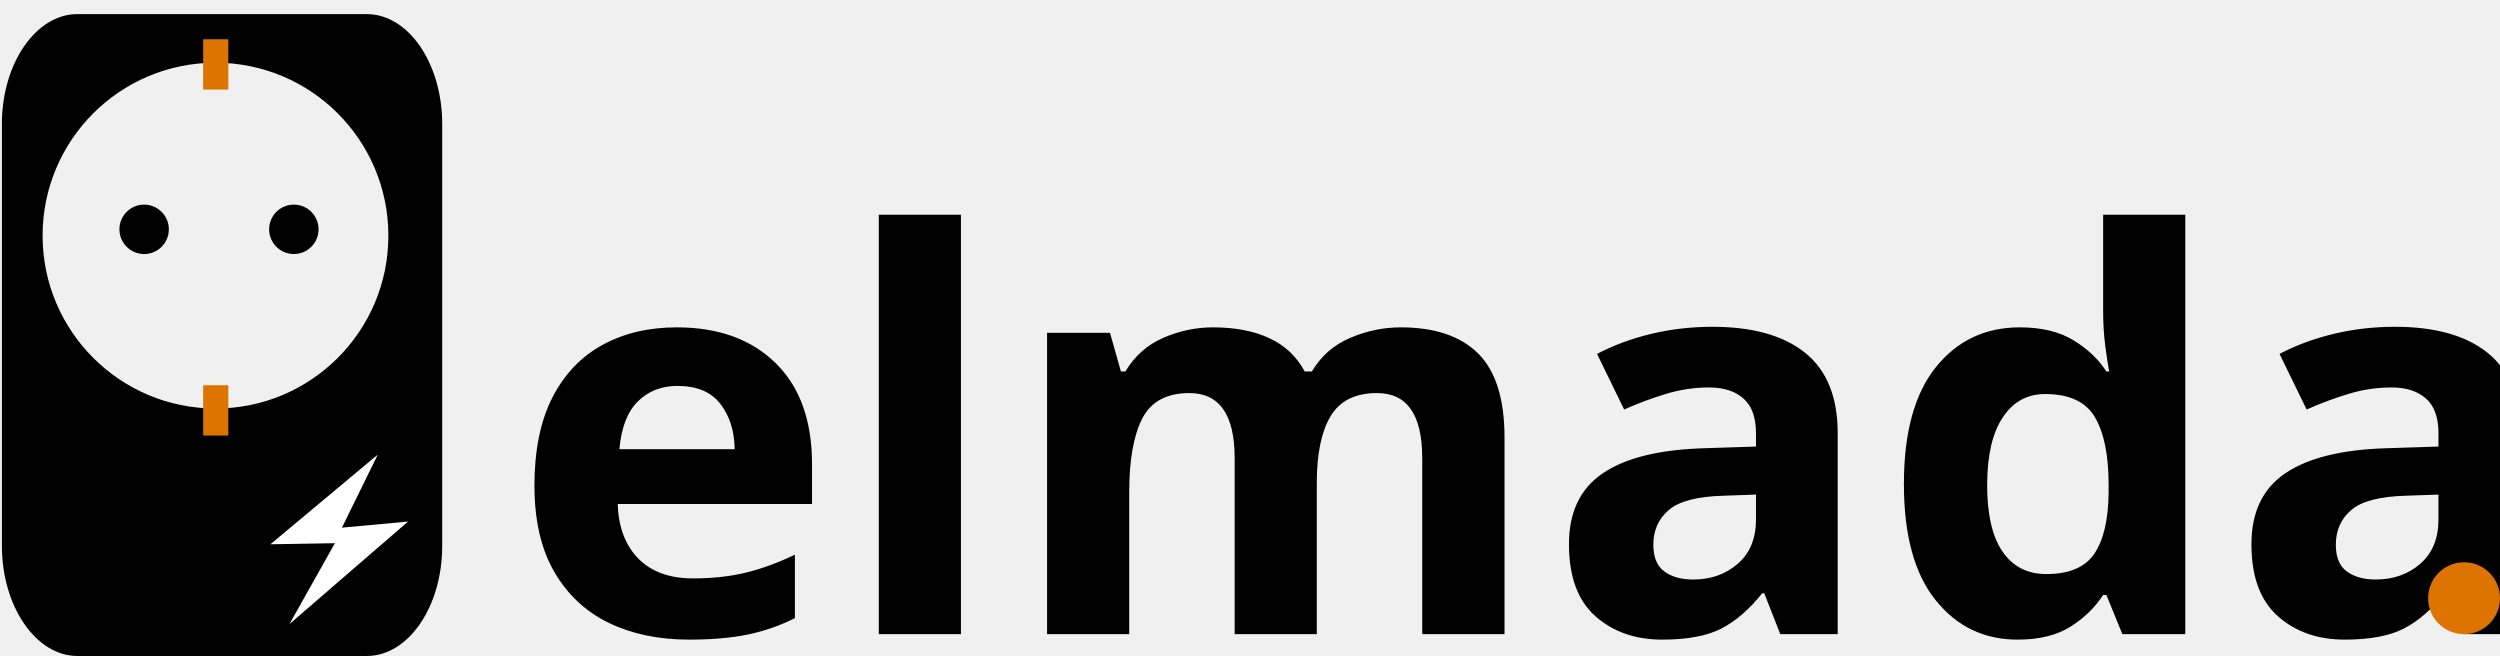
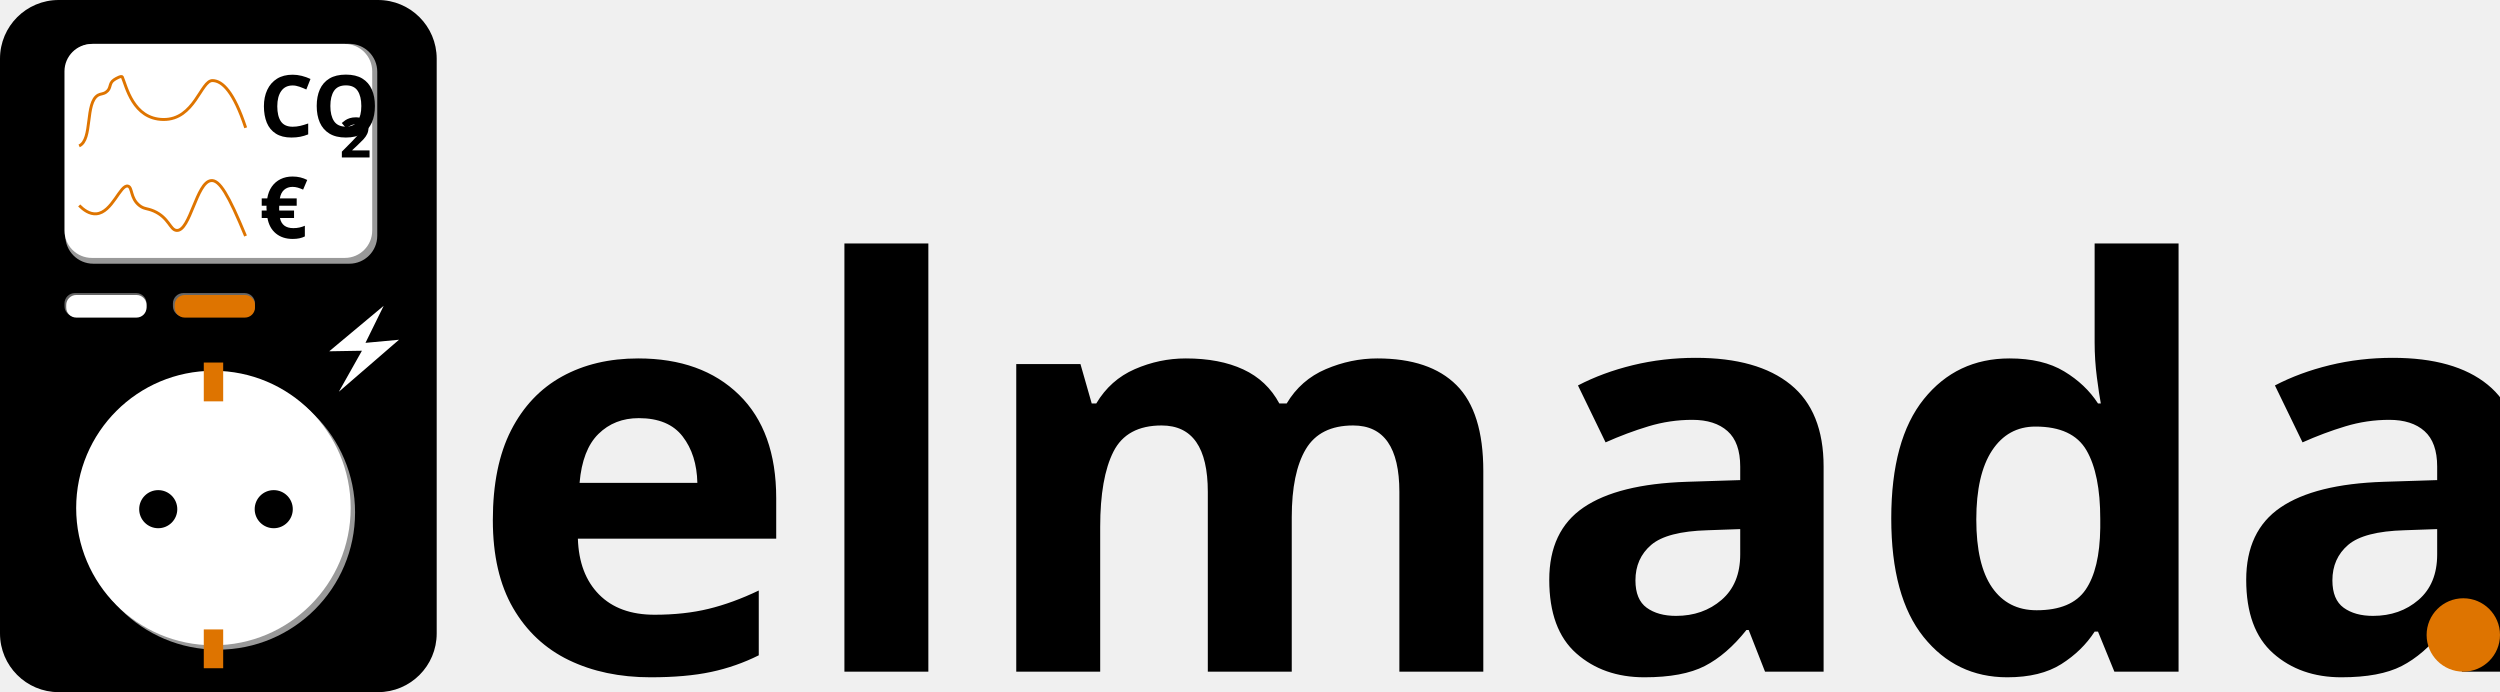
- <svg xmlns="http://www.w3.org/2000/svg" viewBox="0 0 278.21 72.95">
+ <svg xmlns="http://www.w3.org/2000/svg" viewBox="0 0 853 236">
  <defs>
-     <style>.cls-1{font-size:61.4px;font-family:MicrosoftNewTaiLue-Bold, Microsoft New Tai Lue;font-weight:700;}.cls-2{fill:#de7400;}.cls-3{fill:#fff;}</style>
+     <style>.cls-1{font-size:192.24px;font-family:MicrosoftNewTaiLue-Bold, Microsoft New Tai Lue;}.cls-1,.cls-6{font-weight:700;}.cls-2{fill:#de7400;}.cls-3{fill:#999;}.cls-4{fill:#fff;}.cls-5{fill:#666;}.cls-6{font-size:29.2px;font-family:AgencyFB-Bold, Agency FB;}.cls-7{font-size:18.92px;letter-spacing:0.01em;}.cls-8{fill:none;stroke:#de7400;stroke-miterlimit:10;}</style>
  </defs>
  <g id="Ebene_1" data-name="Ebene 1">
-     <text class="cls-1" transform="translate(56.71 70.57)">elmada</text>
-     <circle class="cls-2" cx="274.21" cy="66.57" r="4" />
-     <circle cx="32.7" cy="25.52" r="2.75" />
-     <circle cx="16.04" cy="25.52" r="2.75" />
-     <path d="M40.81,1.57H8.61C4,1.57.21,7.05.21,13.81V60.73C.21,67.49,4,73,8.61,73h32.2c4.64,0,8.4-5.48,8.4-12.24V13.81C49.21,7.05,45.45,1.57,40.81,1.57ZM24,45.46A19.24,19.24,0,1,1,43.22,26.22,19.23,19.23,0,0,1,24,45.46Z" />
-     <rect class="cls-2" x="22.61" y="4.37" width="2.8" height="5.6" />
-     <rect class="cls-2" x="22.61" y="42.87" width="2.8" height="5.6" />
+     <text class="cls-1" transform="translate(159.5 229.17)">elmada</text>
+     <circle class="cls-2" cx="840.48" cy="216.65" r="12.52" />
+     <rect width="149" height="236.16" rx="20.02" />
+     <circle class="cls-3" cx="74.32" cy="174.84" r="46.83" />
+     <circle class="cls-4" cx="72.82" cy="173.34" r="46.83" />
+     <circle cx="93.4" cy="173.73" r="6.5" />
+     <circle cx="53.99" cy="173.73" r="6.5" />
+     <rect class="cls-2" x="69.53" y="123.7" width="6.62" height="13.24" />
+     <rect class="cls-2" x="69.53" y="214.76" width="6.62" height="13.24" />
+     <rect class="cls-5" x="22" y="100" width="28" height="8" rx="3.53" />
+     <rect class="cls-4" x="22.6" y="100.65" width="27.4" height="7.71" rx="3.42" />
+     <rect class="cls-5" x="59" y="100" width="28" height="8" rx="3.53" />
+     <rect class="cls-2" x="59.6" y="100.65" width="27.4" height="7.71" rx="3.42" />
  </g>
  <g id="Isolationsmodus">
-     <polygon class="cls-3" points="42.04 50.59 30.09 60.57 37.27 60.45 32.21 69.45 45.41 58.04 38.05 58.72 42.04 50.59" />
+     <polygon class="cls-4" points="130.91 104.34 112.33 119.86 123.49 119.67 115.62 133.66 136.14 115.92 124.7 116.98 130.91 104.34" />
+     <rect class="cls-3" x="37.99" y="-0.74" width="75.03" height="106.43" rx="9.54" transform="translate(23.03 127.97) rotate(-90)" />
+     <rect class="cls-4" x="38" y="-1" width="73" height="105" rx="9.34" transform="translate(23 126) rotate(-90)" />
+     <text class="cls-6" transform="translate(88.36 46.63)">CO<tspan class="cls-7" x="27.53" y="7.1">2</tspan>
+     </text>
+     <path class="cls-8" d="M83.78,80.52c-5.87-14.18-8.9-19.2-11.75-18.9-5,.51-7.15,17.31-11.74,17C58,78.49,57.71,74.31,52.46,72c-2.35-1-3.28-.62-4.89-1.89-3.17-2.49-2.31-6.21-3.92-6.61-2.6-.65-5.35,9-10.76,9.45-2.33.2-4.41-1.37-5.87-2.84" />
+     <path class="cls-8" d="M27,49.78C31.7,47.71,28.93,35,33.51,32.44c.82-.46,1.7-.31,2.68-1,1.87-1.3.84-2.91,2.68-4.18.78-.54,2.62-1.53,2.86-1,1.34,3.07,3.63,14.39,14,14.51,10.71.13,12.81-13.41,16.82-13.28,3.33.1,7.21,3.81,11.28,16.11" />
+     <text class="cls-6" transform="translate(88.36 81.23)">€</text>
  </g>
</svg>
